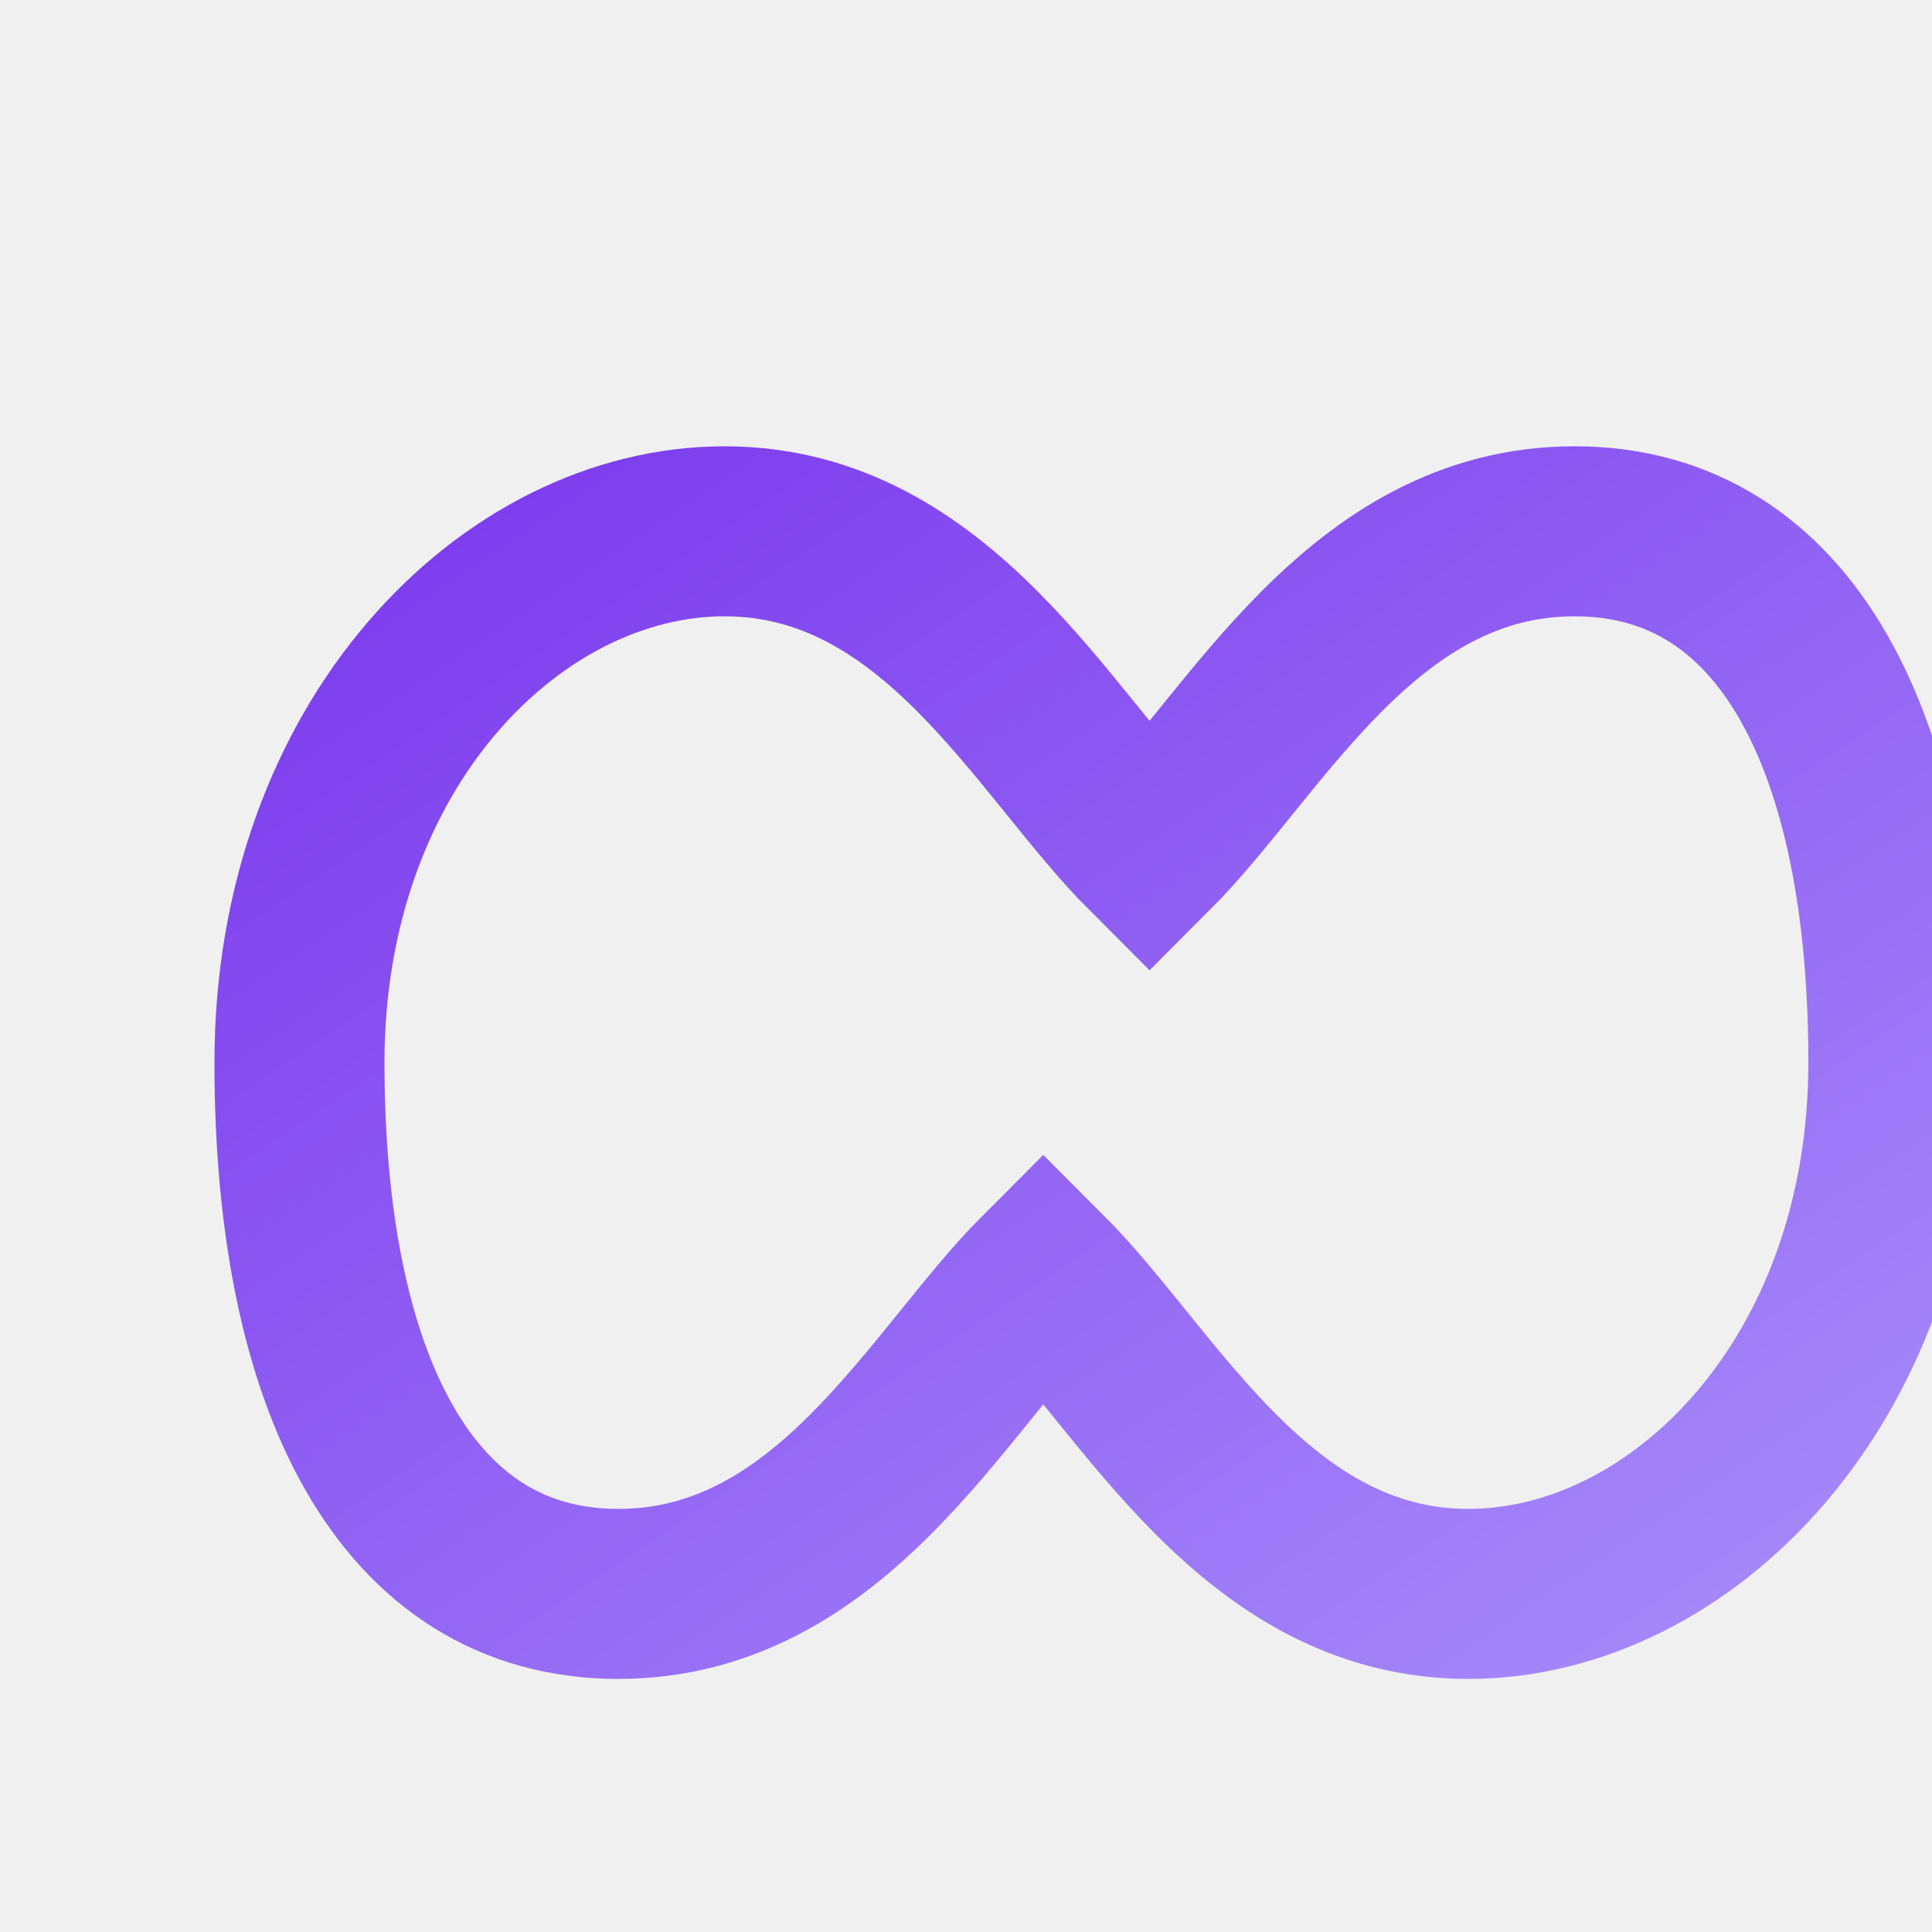
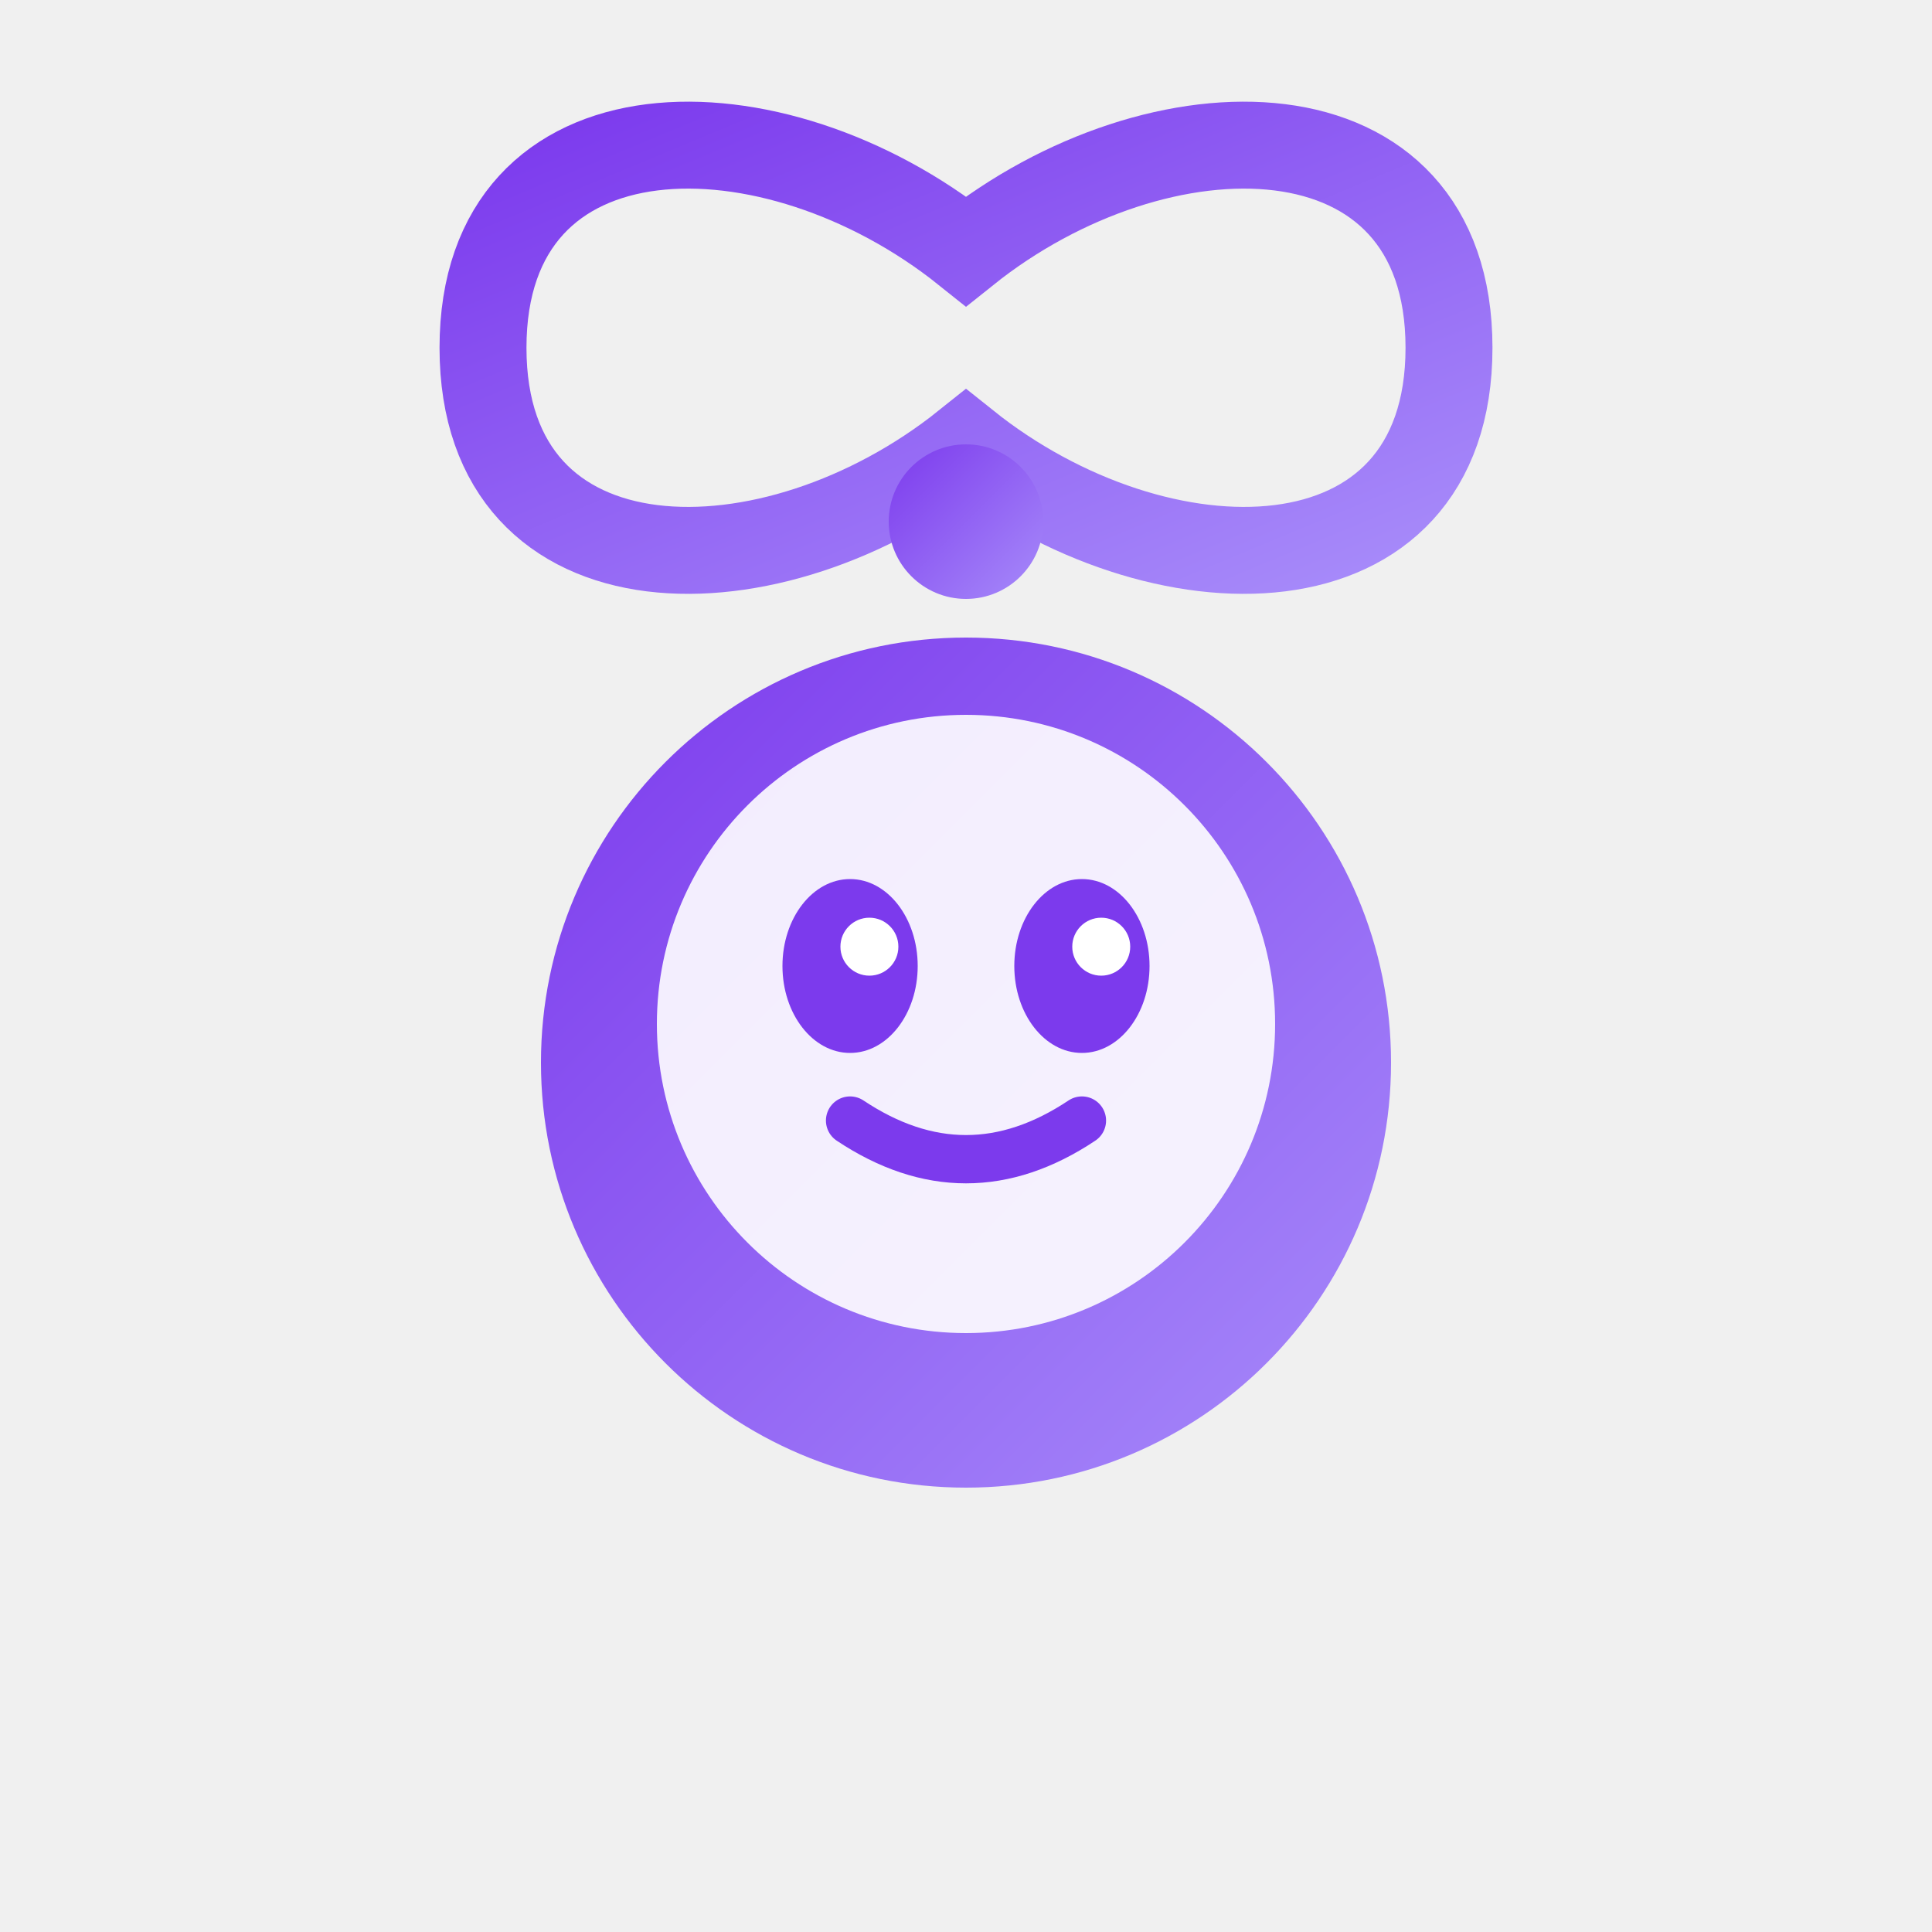
<svg xmlns="http://www.w3.org/2000/svg" viewBox="0 0 100 100" width="100" height="100">
  <defs>
-     <linearGradient id="faviconGradient" x1="0%" y1="0%" x2="100%" y2="100%">
+     <linearGradient id="agentGradient" x1="0%" y1="0%" x2="100%" y2="100%">
      <stop offset="0%" style="stop-color:#7C3AED;stop-opacity:1" />
      <stop offset="100%" style="stop-color:#A78BFA;stop-opacity:1" />
    </linearGradient>
  </defs>
-   <path d="M30,50             C30,35 40,25 50,25             C60,25 65,35 70,40             C75,35 80,25 90,25             C100,25 105,35 105,50             C105,65 95,75 85,75             C75,75 70,65 65,60             C60,65 55,75 45,75             C35,75 30,65 30,50Z" fill="none" stroke="url(#faviconGradient)" stroke-width="8" stroke-linecap="round" transform="translate(-17.5, 0) scale(1.1)" />
+   <path d="M 25 18 C 25,5 40,5 50,13 C 60,5 75,5 75,18 C 75,31 60,31 50,23 C 40,31 25,31 25,18Z" fill="none" stroke="url(#agentGradient)" stroke-width="4.5" stroke-linecap="round" />
+   <line x1="50" y1="30" x2="50" y2="38" stroke="url(#agentGradient)" stroke-width="3.5" stroke-linecap="round" />
+   <circle cx="50" cy="27" r="4" fill="url(#agentGradient)" />
+   <circle cx="50" cy="55" r="22" fill="url(#agentGradient)" />
+   <circle cx="50" cy="53" r="16" fill="white" opacity="0.9" />
+   <ellipse cx="44" cy="50" rx="3.5" ry="4.5" fill="#7C3AED" />
+   <ellipse cx="56" cy="50" rx="3.5" ry="4.5" fill="#7C3AED" />
+   <circle cx="45" cy="49" r="1.5" fill="white" />
+   <circle cx="57" cy="49" r="1.5" fill="white" />
+   <path d="M 44 58 Q 50 62 56 58" fill="none" stroke="#7C3AED" stroke-width="2.5" stroke-linecap="round" />
</svg>
